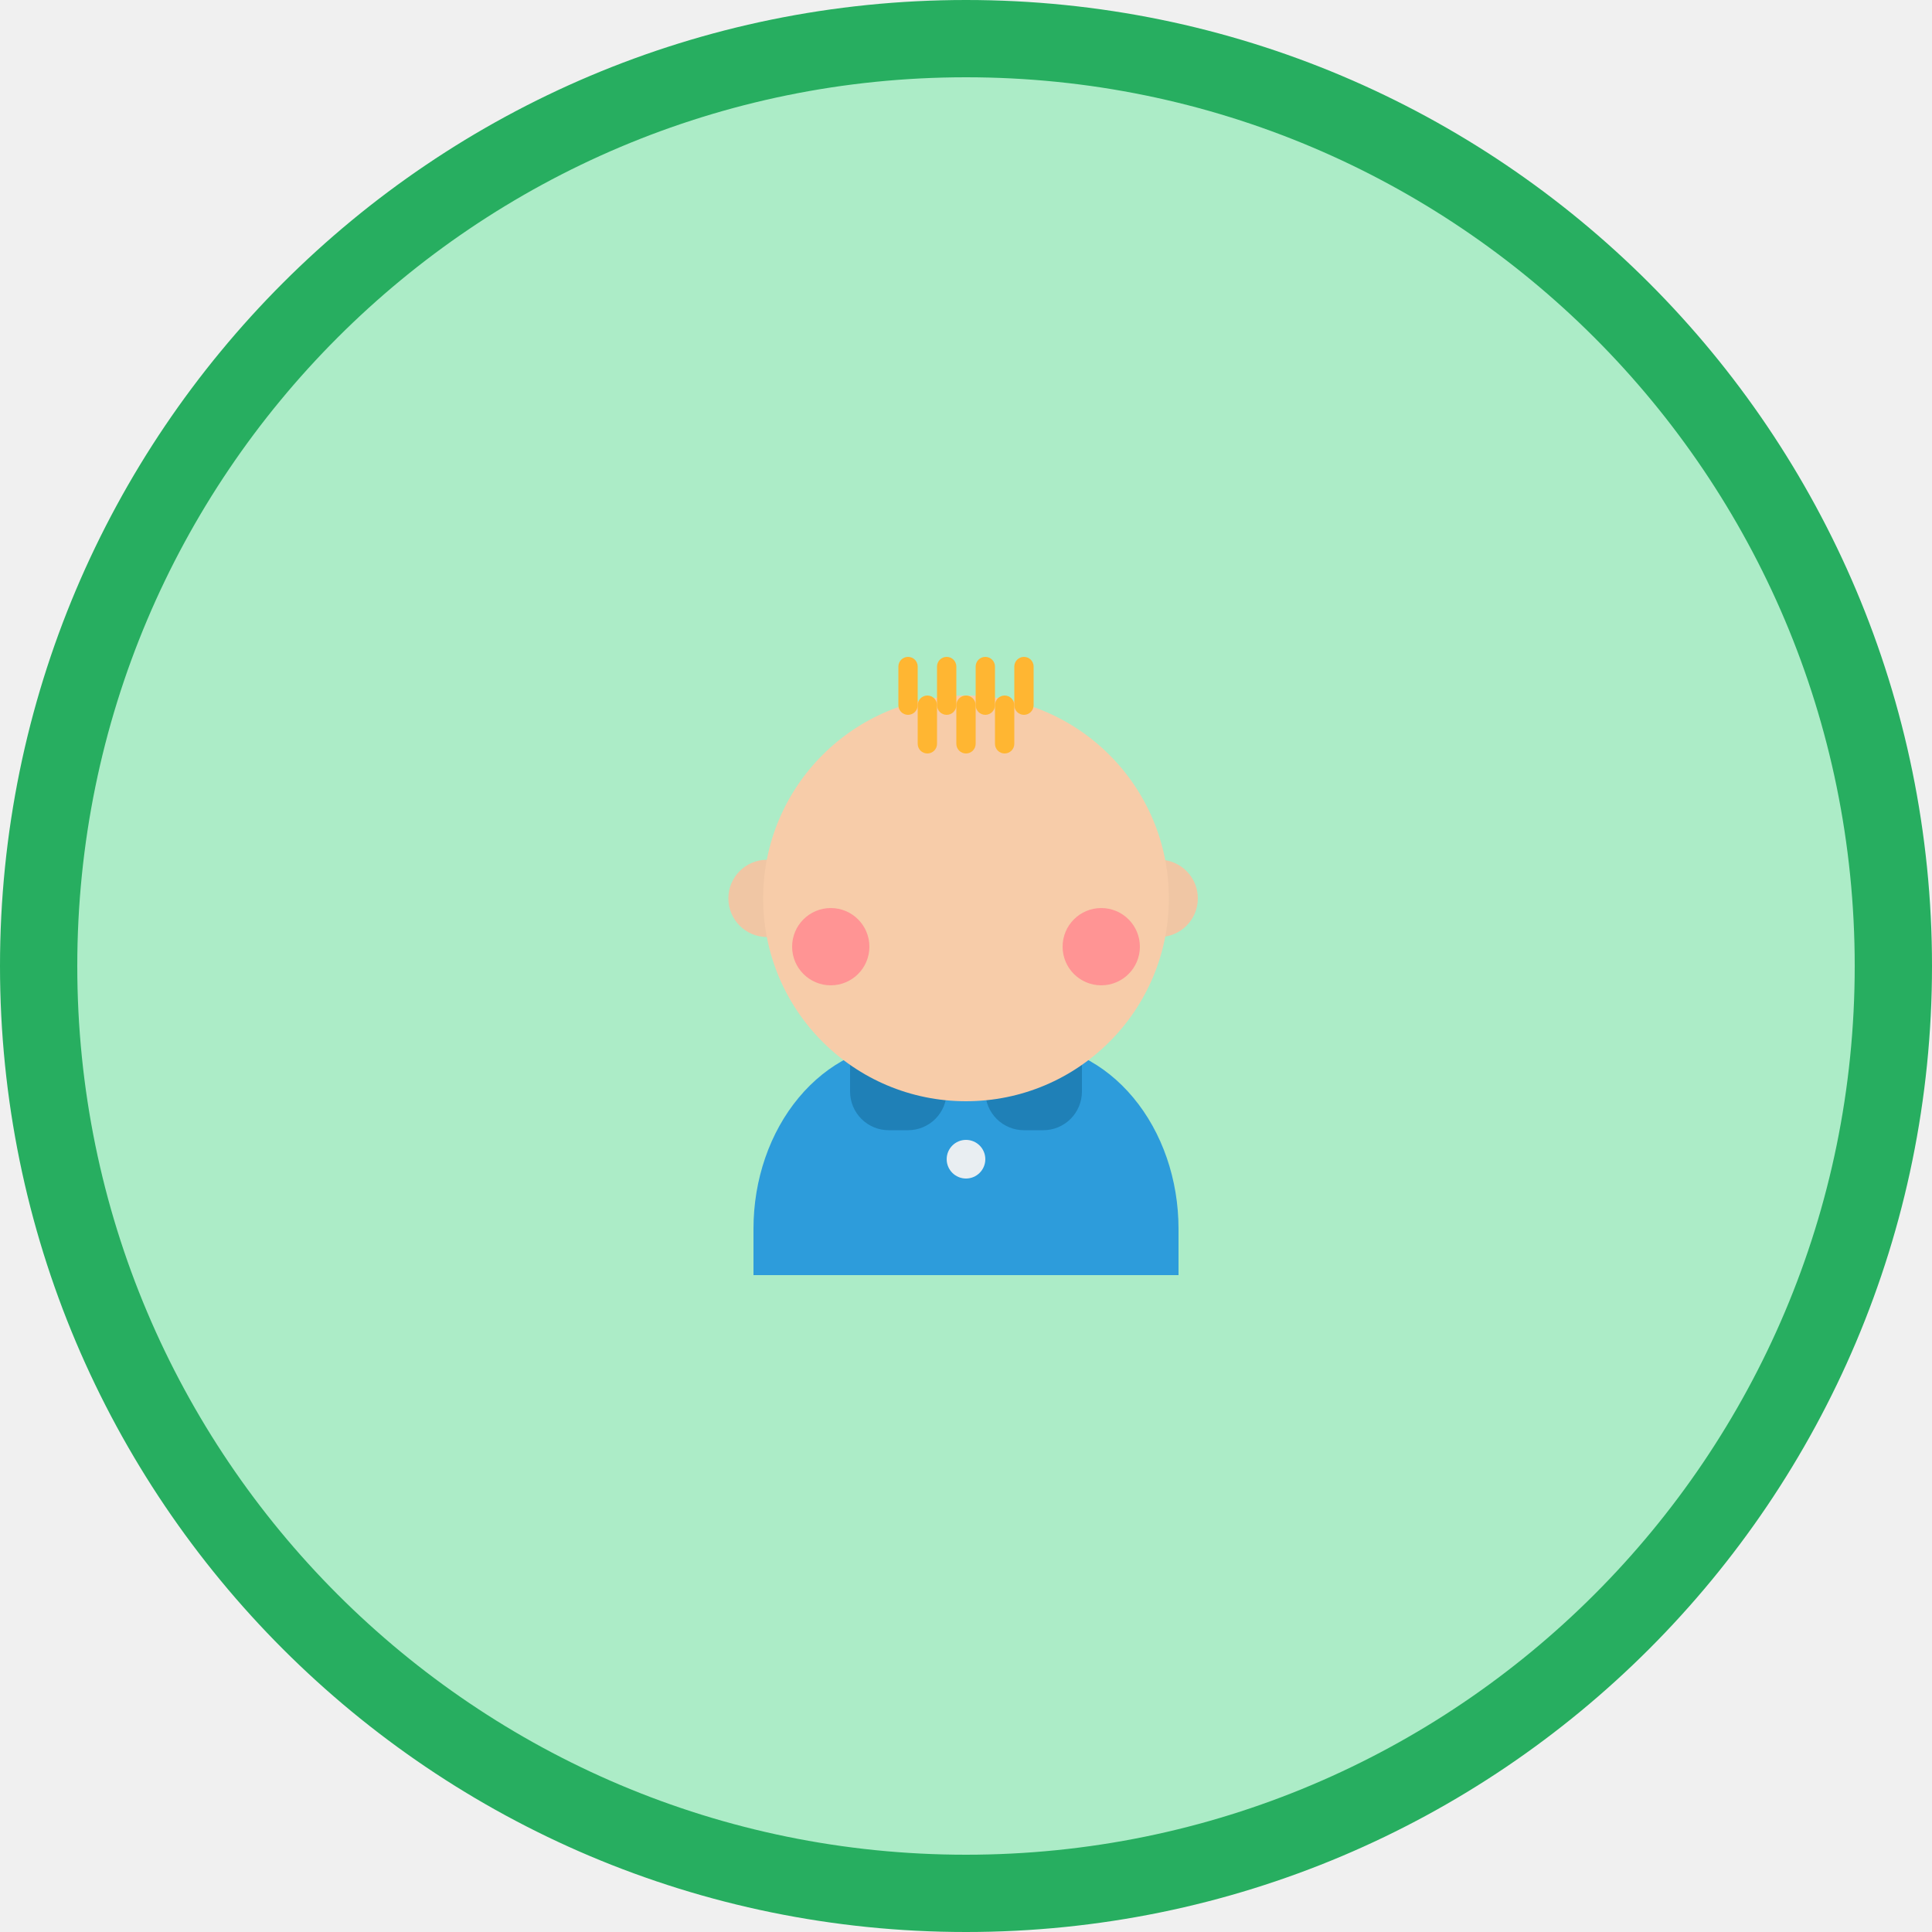
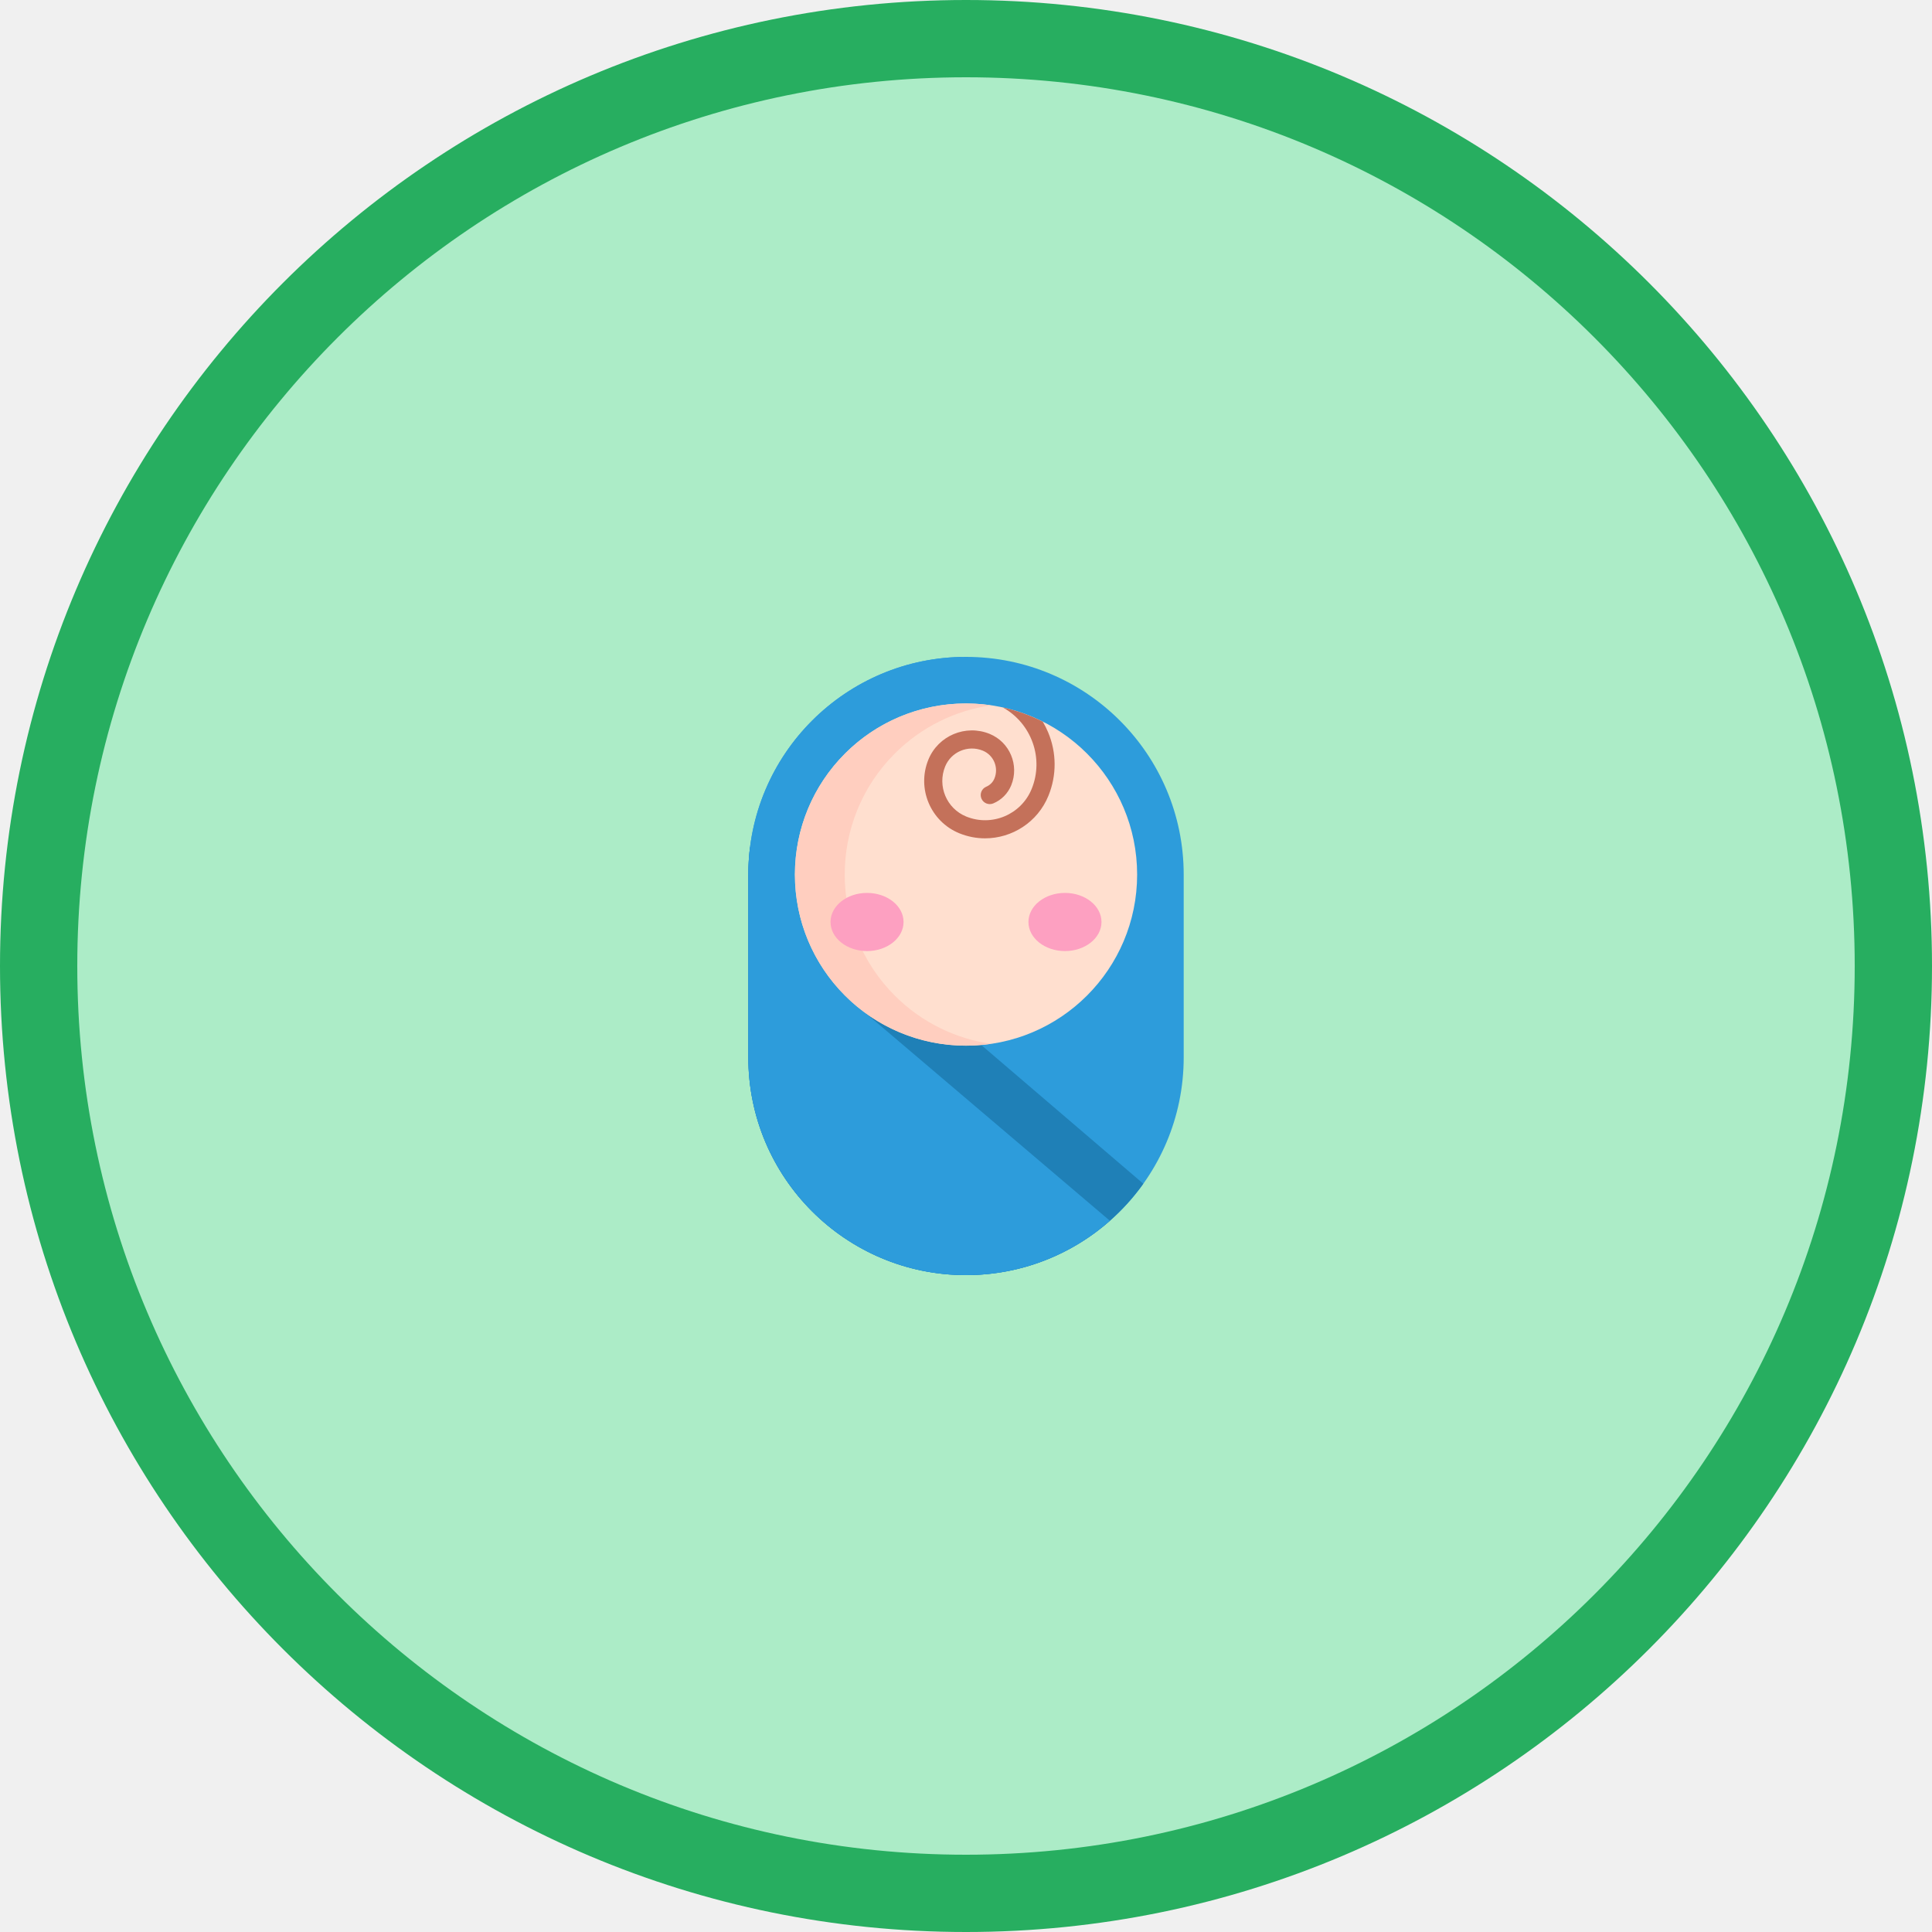
<svg xmlns="http://www.w3.org/2000/svg" width="100" height="100" viewBox="0 0 100 100" fill="none">
  <circle cx="50" cy="50" r="48" fill="#ACECC7" stroke="#27AE60" stroke-width="4" />
-   <path d="M47 54H53C55.122 54 57.157 55.011 58.657 56.812C60.157 58.612 61 61.054 61 63.6V66H39V63.6C39 61.054 39.843 58.612 41.343 56.812C42.843 55.011 44.878 54 47 54Z" fill="#2D9CDB" />
-   <path d="M44 54.5H49V56.5C49 57.03 48.789 57.539 48.414 57.914C48.039 58.289 47.53 58.5 47 58.5H46C45.47 58.5 44.961 58.289 44.586 57.914C44.211 57.539 44 57.03 44 56.5V54.5Z" fill="#1F80B7" />
-   <path d="M51 54.5H56V56.5C56 57.03 55.789 57.539 55.414 57.914C55.039 58.289 54.53 58.5 54 58.5H53C52.47 58.5 51.961 58.289 51.586 57.914C51.211 57.539 51 57.03 51 56.5V54.5Z" fill="#1F80B7" />
-   <path d="M50 61C50.552 61 51 60.552 51 60C51 59.448 50.552 59 50 59C49.448 59 49 59.448 49 60C49 60.552 49.448 61 50 61Z" fill="#E9EEF2" />
-   <path d="M39.7 48.5C40.805 48.5 41.7 47.605 41.7 46.5C41.7 45.395 40.805 44.5 39.7 44.5C38.596 44.5 37.7 45.395 37.7 46.5C37.7 47.605 38.596 48.5 39.7 48.5Z" fill="#F0C6A4" />
-   <path d="M60 48.5C61.105 48.5 62 47.605 62 46.5C62 45.395 61.105 44.5 60 44.5C58.895 44.5 58 45.395 58 46.5C58 47.605 58.895 48.5 60 48.5Z" fill="#F0C6A4" />
-   <path d="M50 57C55.799 57 60.5 52.299 60.5 46.5C60.5 40.701 55.799 36 50 36C44.201 36 39.5 40.701 39.5 46.5C39.5 52.299 44.201 57 50 57Z" fill="#F7CCA9" />
-   <path d="M47 37C46.867 37 46.74 36.947 46.646 36.854C46.553 36.76 46.5 36.633 46.5 36.5V34.5C46.5 34.367 46.553 34.24 46.646 34.146C46.74 34.053 46.867 34 47 34C47.133 34 47.26 34.053 47.354 34.146C47.447 34.24 47.5 34.367 47.5 34.5V36.5C47.5 36.633 47.447 36.76 47.354 36.854C47.26 36.947 47.133 37 47 37Z" fill="#FFB632" />
-   <path d="M48 39C47.867 39 47.74 38.947 47.646 38.854C47.553 38.76 47.5 38.633 47.5 38.5V36.5C47.5 36.367 47.553 36.24 47.646 36.146C47.74 36.053 47.867 36 48 36C48.133 36 48.26 36.053 48.354 36.146C48.447 36.24 48.5 36.367 48.5 36.5V38.5C48.5 38.633 48.447 38.76 48.354 38.854C48.26 38.947 48.133 39 48 39Z" fill="#FFB632" />
-   <path d="M50 39C49.867 39 49.74 38.947 49.646 38.854C49.553 38.76 49.5 38.633 49.5 38.5V36.5C49.5 36.367 49.553 36.24 49.646 36.146C49.74 36.053 49.867 36 50 36C50.133 36 50.26 36.053 50.354 36.146C50.447 36.24 50.5 36.367 50.5 36.5V38.5C50.5 38.633 50.447 38.76 50.354 38.854C50.26 38.947 50.133 39 50 39Z" fill="#FFB632" />
-   <path d="M52 39C51.867 39 51.74 38.947 51.646 38.854C51.553 38.76 51.5 38.633 51.5 38.5V36.5C51.5 36.367 51.553 36.24 51.646 36.146C51.74 36.053 51.867 36 52 36C52.133 36 52.26 36.053 52.354 36.146C52.447 36.24 52.5 36.367 52.5 36.5V38.5C52.5 38.633 52.447 38.76 52.354 38.854C52.26 38.947 52.133 39 52 39Z" fill="#FFB632" />
-   <path d="M49 37C48.867 37 48.74 36.947 48.646 36.854C48.553 36.76 48.5 36.633 48.5 36.5V34.5C48.5 34.367 48.553 34.24 48.646 34.146C48.74 34.053 48.867 34 49 34C49.133 34 49.26 34.053 49.354 34.146C49.447 34.24 49.5 34.367 49.5 34.5V36.5C49.5 36.633 49.447 36.76 49.354 36.854C49.26 36.947 49.133 37 49 37Z" fill="#FFB632" />
-   <path d="M51 37C50.867 37 50.74 36.947 50.646 36.854C50.553 36.76 50.5 36.633 50.5 36.5V34.5C50.5 34.367 50.553 34.24 50.646 34.146C50.74 34.053 50.867 34 51 34C51.133 34 51.26 34.053 51.354 34.146C51.447 34.24 51.5 34.367 51.5 34.5V36.5C51.5 36.633 51.447 36.76 51.354 36.854C51.26 36.947 51.133 37 51 37Z" fill="#FFB632" />
-   <path d="M53 37C52.867 37 52.74 36.947 52.646 36.854C52.553 36.76 52.5 36.633 52.5 36.5V34.5C52.5 34.367 52.553 34.24 52.646 34.146C52.74 34.053 52.867 34 53 34C53.133 34 53.26 34.053 53.354 34.146C53.447 34.24 53.5 34.367 53.5 34.5V36.5C53.5 36.633 53.447 36.76 53.354 36.854C53.26 36.947 53.133 37 53 37Z" fill="#FFB632" />
-   <path d="M43 51C44.105 51 45 50.105 45 49C45 47.895 44.105 47 43 47C41.895 47 41 47.895 41 49C41 50.105 41.895 51 43 51Z" fill="#FF9494" />
-   <path d="M57 51C58.105 51 59 50.105 59 49C59 47.895 58.105 47 57 47C55.895 47 55 47.895 55 49C55 50.105 55.895 51 57 51Z" fill="#FF9494" />
+   <g clip-path="url(#clip0)">
+     <path d="M50 66C43.777 66 38.733 60.955 38.733 54.732V45.268C38.733 39.045 43.777 34 50 34C56.223 34 61.268 39.045 61.268 45.268V54.732C61.268 60.955 56.223 66 50 66Z" fill="#2D9CDB" />
+     <path d="M38.822 43.846C38.763 44.312 38.733 44.786 38.733 45.267V54.732C38.733 60.955 43.777 66 50 66C53.786 66 57.135 64.133 59.178 61.27L38.822 43.846Z" fill="#1F80B7" />
+     <path d="M50 36.414C49.334 36.414 48.793 35.874 48.793 35.207C48.793 34.541 49.334 34 50 34C43.777 34 38.733 39.045 38.733 45.268V54.732C38.733 60.955 43.777 66 50 66C52.854 66 55.459 64.939 57.444 63.19L57.445 63.184L43.737 51.531L50 36.414Z" fill="#2D9CDB" />
+     <path d="M50 54.125C54.892 54.125 58.858 50.159 58.858 45.268C58.858 40.376 54.892 36.41 50 36.41C45.109 36.41 41.143 40.376 41.143 45.268C41.143 50.159 45.109 54.125 50 54.125Z" fill="#FFDFCF" />
+     <path d="M46.313 51.531C42.859 48.077 42.859 42.458 46.313 39.005C47.712 37.606 49.466 36.774 51.288 36.508C48.613 36.118 45.792 36.95 43.737 39.005C40.284 42.458 40.284 48.077 43.737 51.531C45.792 53.585 48.613 54.417 51.288 54.027C49.466 53.762 47.712 52.93 46.313 51.531Z" fill="#FFCEBF" />
+     <path d="M44.878 49.227C45.922 49.227 46.768 48.553 46.768 47.722C46.768 46.89 45.922 46.217 44.878 46.217C43.834 46.217 42.988 46.89 42.988 47.722C42.988 48.553 43.834 49.227 44.878 49.227Z" fill="#FDA0C1" />
+     <path d="M55.123 49.227C56.166 49.227 57.013 48.553 57.013 47.722C57.013 46.89 56.166 46.217 55.123 46.217C54.079 46.217 53.232 46.89 53.232 47.722C53.232 48.553 54.079 49.227 55.123 49.227Z" fill="#FDA0C1" />
+     <path d="M53.397 40.839C52.855 42.166 51.335 42.804 50.008 42.262C48.994 41.848 48.507 40.686 48.921 39.673C49.232 38.91 50.107 38.543 50.87 38.854C51.432 39.084 51.703 39.729 51.473 40.291C51.394 40.486 51.243 40.638 51.049 40.72C50.81 40.82 50.698 41.095 50.798 41.333C50.898 41.572 51.173 41.684 51.412 41.584C51.837 41.406 52.167 41.072 52.341 40.646C52.766 39.605 52.265 38.412 51.224 37.986C49.983 37.479 48.56 38.076 48.053 39.318C47.443 40.81 48.161 42.52 49.653 43.13C50.09 43.308 50.541 43.392 50.986 43.392C52.381 43.392 53.706 42.562 54.265 41.193C54.7 40.129 54.694 38.959 54.249 37.899C54.169 37.709 54.077 37.527 53.973 37.353C53.325 37.026 52.631 36.777 51.904 36.617C53.381 37.429 54.05 39.242 53.397 40.839Z" fill="#C4715A" />
+   </g>
+   <defs>
+     <clipPath id="clip0">
+       <rect width="32" height="32" fill="white" transform="translate(34 34)" />
+     </clipPath>
+   </defs>
</svg>
